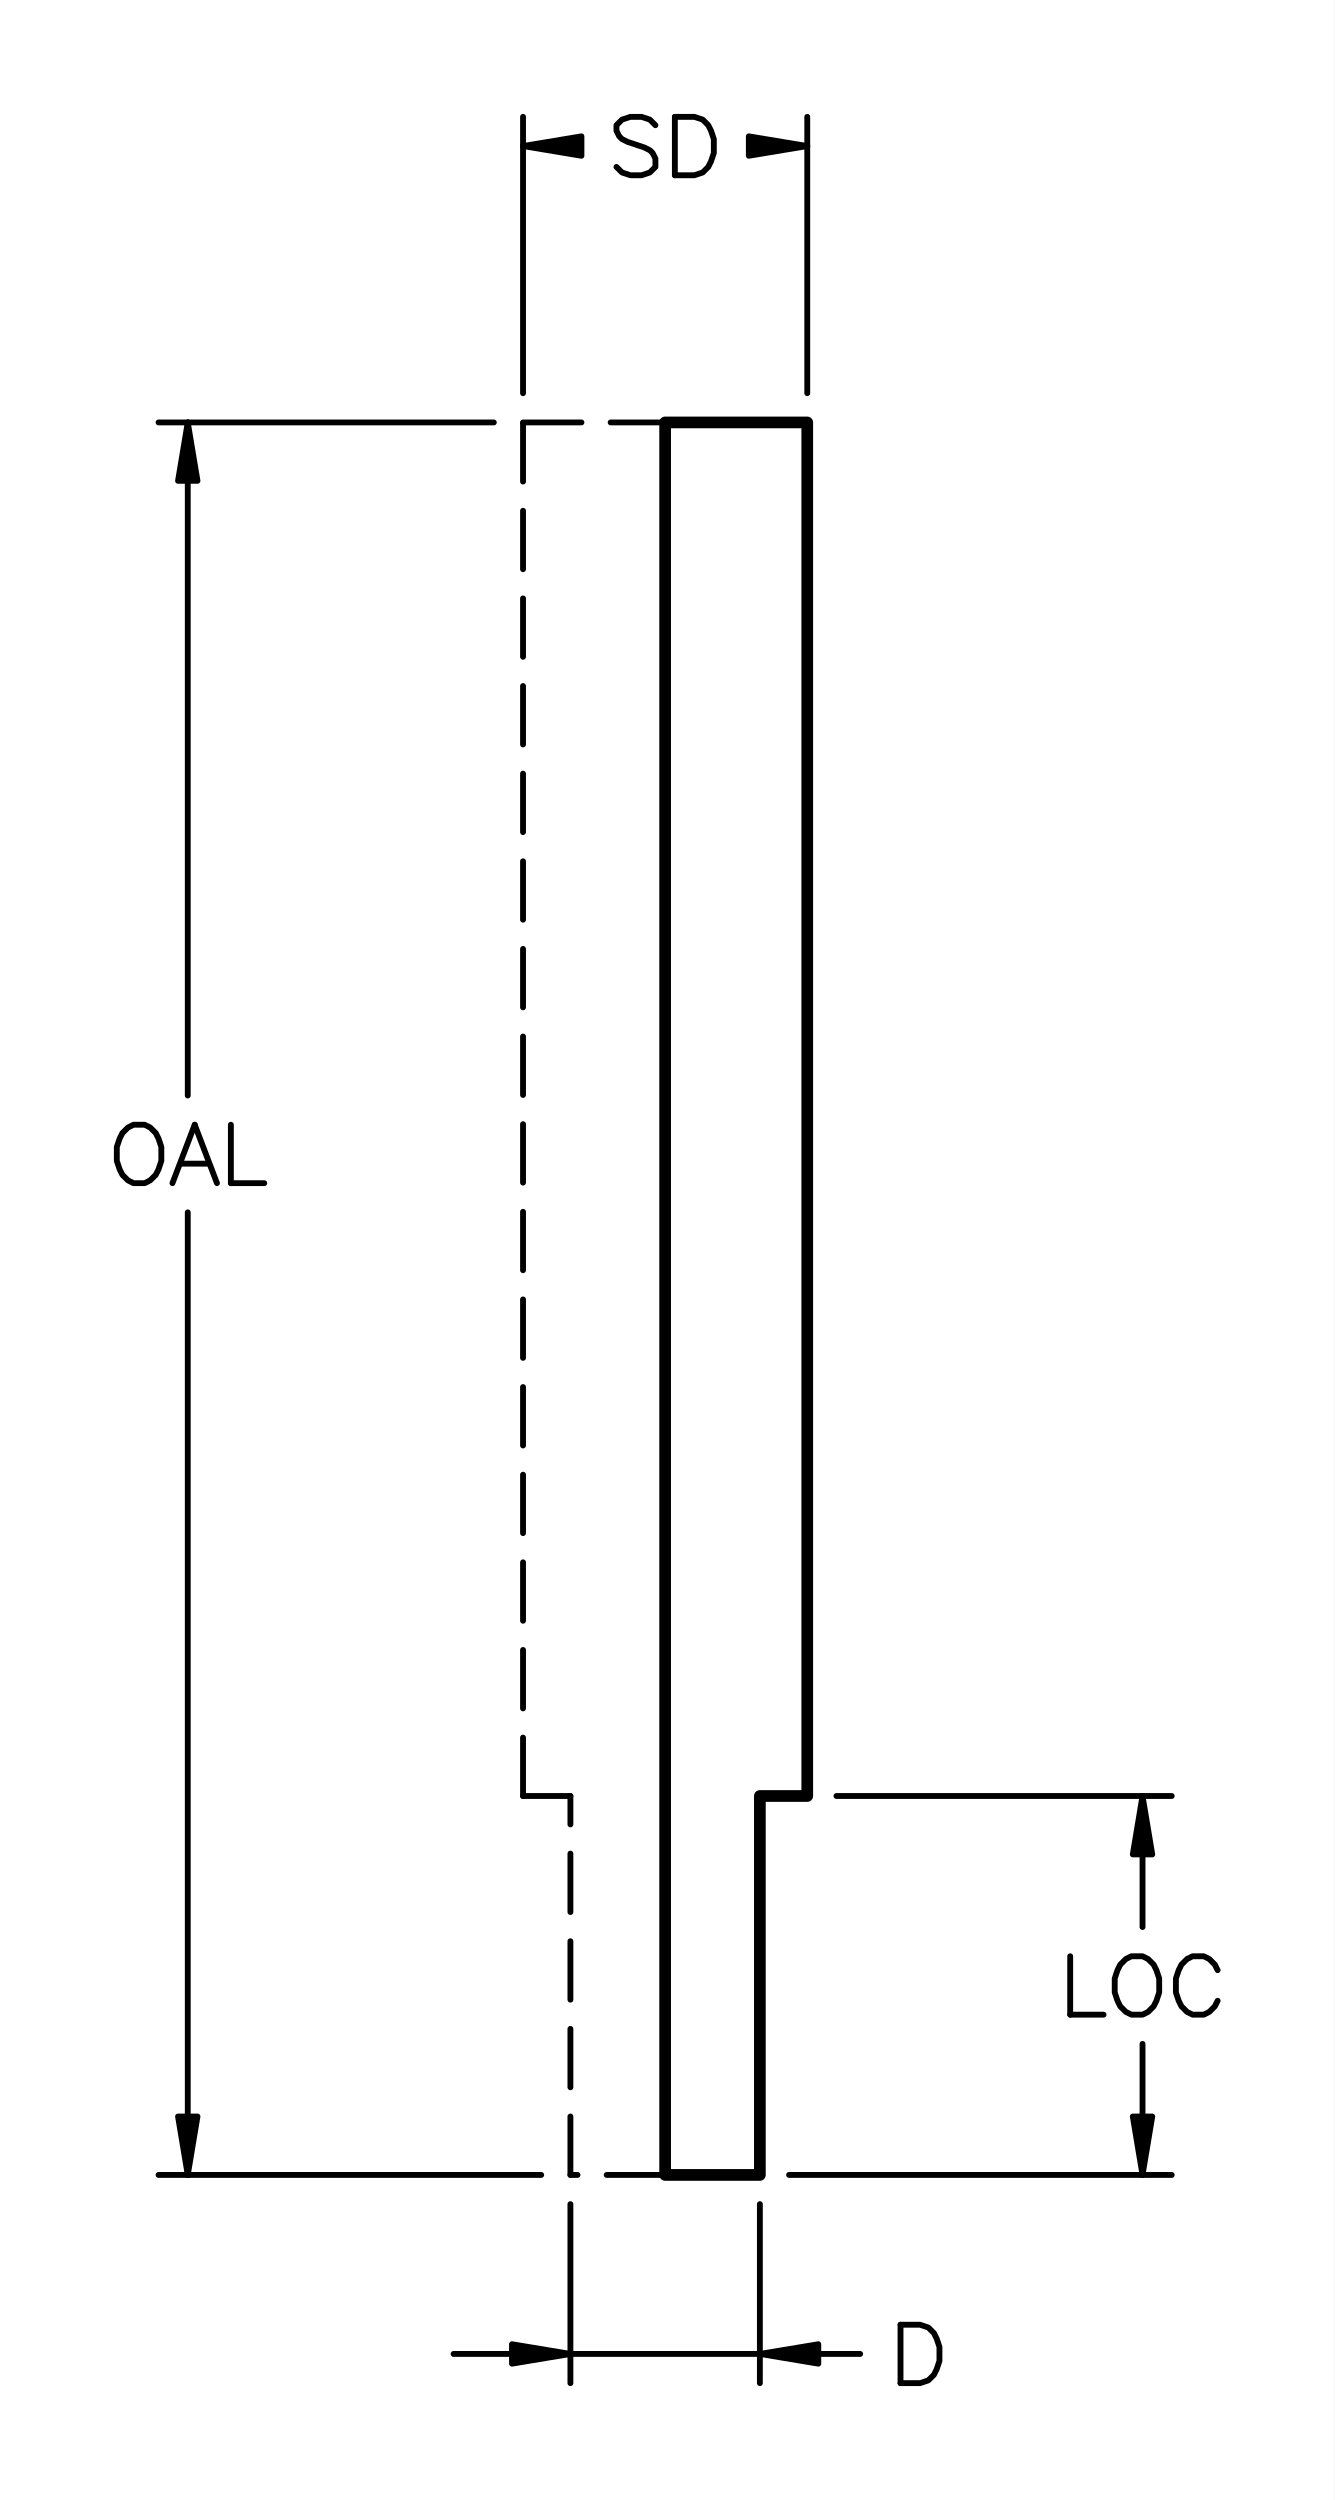
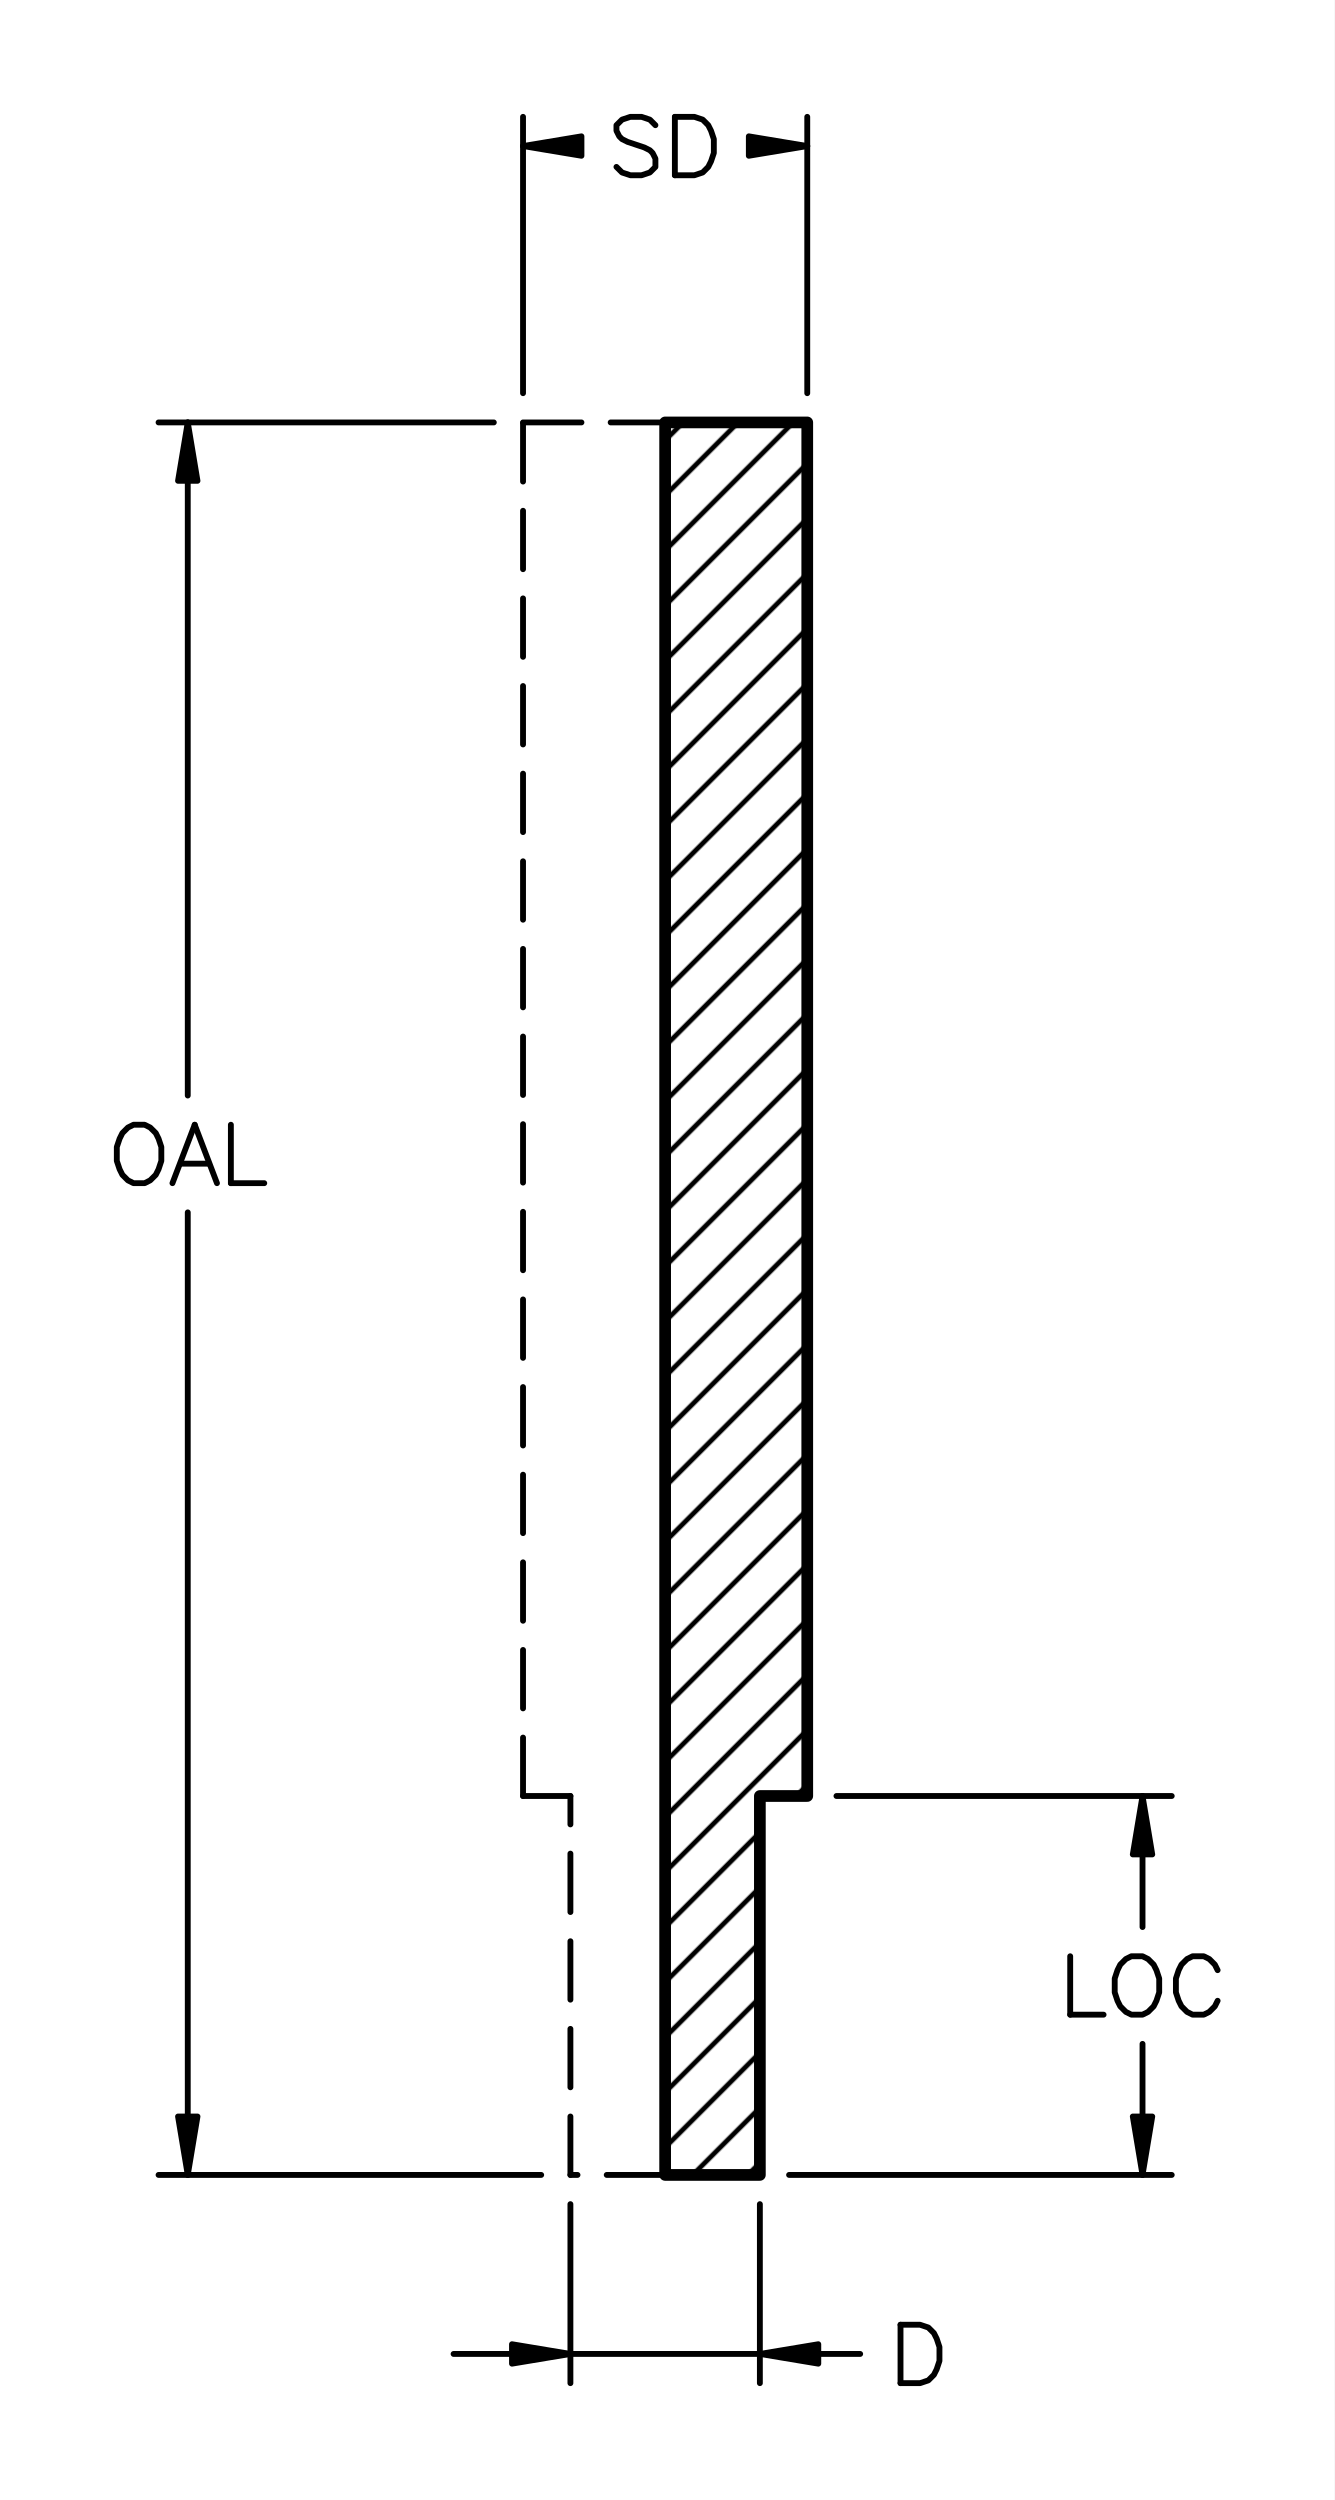
<svg xmlns="http://www.w3.org/2000/svg" width="68.532mm" height="128.386mm" viewBox="-22.293 -72.895 44.727 83.79">
  <rect x="-22.293" y="-72.895" width="44.727" height="83.79" class="paper" fill="white" />
+   <defs>
+     <pattern id="hatch1" patternUnits="userSpaceOnUse" width="1.305" height="1.305" patternTransform="rotate(-45)">
+       <line x1="0" y1="0.653" x2="1.305" y2="0.653" stroke="black" stroke-width="0.163" />
+     </pattern>
+   </defs>
+   <path d="M 0 0 L 3.175 0 L 3.175 -12.7 L 4.763 -12.7 L 4.763 -58.737 L 0 -58.737 L 0 0" class="hatch" fill="url(#hatch1)" stroke="none" />
  <path d="M 0 0 L 3.175 0 L 3.175 -12.7 L 4.763 -12.7 L 4.763 -58.737 L 0 -58.737 L 0 0" class="ink" fill="none" stroke="black" stroke-width="0.392" stroke-linecap="round" stroke-linejoin="round" />
  <path d="M 0 0 L -3.175 0" class="ink" fill="none" stroke="black" stroke-dasharray="1.958 0.979" stroke-width="0.196" stroke-linecap="round" stroke-linejoin="round" />
  <path d="M -3.175 0 L -3.175 -12.7" class="ink" fill="none" stroke="black" stroke-dasharray="1.958 0.979" stroke-width="0.196" stroke-linecap="round" stroke-linejoin="round" />
  <path d="M -3.175 -12.7 L -4.763 -12.7" class="ink" fill="none" stroke="black" stroke-dasharray="1.958 0.979" stroke-width="0.196" stroke-linecap="round" stroke-linejoin="round" />
  <path d="M -4.763 -12.7 L -4.763 -58.737" class="ink" fill="none" stroke="black" stroke-dasharray="1.958 0.979" stroke-width="0.196" stroke-linecap="round" stroke-linejoin="round" />
  <path d="M -4.763 -58.737 L 0 -58.737" class="ink" fill="none" stroke="black" stroke-dasharray="1.958 0.979" stroke-width="0.196" stroke-linecap="round" stroke-linejoin="round" />
  <path d="M -3.175 0.979 L -3.175 6.979" class="ink" fill="none" stroke="black" stroke-width="0.196" stroke-linecap="round" stroke-linejoin="round" />
  <path d="M 3.175 0.979 L 3.175 6.979" class="ink" fill="none" stroke="black" stroke-width="0.196" stroke-linecap="round" stroke-linejoin="round" />
  <path d="M -7.091 6 L 6.537 6" class="ink" fill="none" stroke="black" stroke-width="0.196" stroke-linecap="round" stroke-linejoin="round" />
  <path d="M -3.175 6 L -5.133 6.326 L -5.133 5.674 L -3.175 6" class="ink solid" fill="black" stroke="black" stroke-width="0.196" stroke-linecap="round" stroke-linejoin="round" />
  <path d="M 3.175 6 L 5.133 5.674 L 5.133 6.326 L 3.175 6" class="ink solid" fill="black" stroke="black" stroke-width="0.196" stroke-linecap="round" stroke-linejoin="round" />
  <g>
    <rect x="5.931" y="3.063" width="5.221" height="5.874" fill="none" pointer-events="all" />
    <path d="M 7.889 5.021 L 7.889 6.979" class="ink" fill="none" stroke="black" stroke-width="0.196" stroke-linecap="round" stroke-linejoin="round" />
    <path d="M 7.889 5.021 L 8.542 5.021 L 8.821 5.114 L 9.008 5.301 L 9.101 5.487 L 9.194 5.767 L 9.194 6.233 L 9.101 6.513 L 9.008 6.699 L 8.821 6.886 L 8.542 6.979 L 7.889 6.979" class="ink" fill="none" stroke="black" stroke-width="0.196" stroke-linecap="round" stroke-linejoin="round" />
  </g>
  <path d="M 4.154 0 L 16.979 0" class="ink" fill="none" stroke="black" stroke-width="0.196" stroke-linecap="round" stroke-linejoin="round" />
  <path d="M 5.742 -12.7 L 16.979 -12.7" class="ink" fill="none" stroke="black" stroke-width="0.196" stroke-linecap="round" stroke-linejoin="round" />
  <path d="M 16 0 L 16 -4.392" class="ink" fill="none" stroke="black" stroke-width="0.196" stroke-linecap="round" stroke-linejoin="round" />
  <path d="M 16 -8.308 L 16 -12.7" class="ink" fill="none" stroke="black" stroke-width="0.196" stroke-linecap="round" stroke-linejoin="round" />
  <path d="M 16 0 L 15.674 -1.958 L 16.326 -1.958 L 16 0" class="ink solid" fill="black" stroke="black" stroke-width="0.196" stroke-linecap="round" stroke-linejoin="round" />
  <path d="M 16 -12.7 L 16.326 -10.742 L 15.674 -10.742 L 16 -12.7" class="ink solid" fill="black" stroke="black" stroke-width="0.196" stroke-linecap="round" stroke-linejoin="round" />
  <g>
    <rect x="11.618" y="-9.287" width="8.857" height="5.874" fill="none" pointer-events="all" />
    <path d="M 13.576 -7.329 L 13.576 -5.371" class="ink" fill="none" stroke="black" stroke-width="0.196" stroke-linecap="round" stroke-linejoin="round" />
    <path d="M 13.576 -5.371 L 14.695 -5.371" class="ink" fill="none" stroke="black" stroke-width="0.196" stroke-linecap="round" stroke-linejoin="round" />
    <path d="M 15.627 -7.329 L 15.441 -7.236 L 15.254 -7.049 L 15.161 -6.863 L 15.068 -6.583 L 15.068 -6.117 L 15.161 -5.837 L 15.254 -5.651 L 15.441 -5.464 L 15.627 -5.371 L 16 -5.371 L 16.186 -5.464 L 16.373 -5.651 L 16.466 -5.837 L 16.559 -6.117 L 16.559 -6.583 L 16.466 -6.863 L 16.373 -7.049 L 16.186 -7.236 L 16 -7.329 L 15.627 -7.329" class="ink" fill="none" stroke="black" stroke-width="0.196" stroke-linecap="round" stroke-linejoin="round" />
    <path d="M 18.517 -6.863 L 18.424 -7.049 L 18.238 -7.236 L 18.051 -7.329 L 17.678 -7.329 L 17.492 -7.236 L 17.305 -7.049 L 17.212 -6.863 L 17.119 -6.583 L 17.119 -6.117 L 17.212 -5.837 L 17.305 -5.651 L 17.492 -5.464 L 17.678 -5.371 L 18.051 -5.371 L 18.238 -5.464 L 18.424 -5.651 L 18.517 -5.837" class="ink" fill="none" stroke="black" stroke-width="0.196" stroke-linecap="round" stroke-linejoin="round" />
  </g>
  <path d="M -4.154 0 L -16.979 0" class="ink" fill="none" stroke="black" stroke-width="0.196" stroke-linecap="round" stroke-linejoin="round" />
  <path d="M -5.742 -58.737 L -16.979 -58.737" class="ink" fill="none" stroke="black" stroke-width="0.196" stroke-linecap="round" stroke-linejoin="round" />
  <path d="M -16 0 L -16 -32.261" class="ink" fill="none" stroke="black" stroke-width="0.196" stroke-linecap="round" stroke-linejoin="round" />
  <path d="M -16 -36.177 L -16 -58.737" class="ink" fill="none" stroke="black" stroke-width="0.196" stroke-linecap="round" stroke-linejoin="round" />
  <path d="M -16 0 L -16.326 -1.958 L -15.674 -1.958 L -16 0" class="ink solid" fill="black" stroke="black" stroke-width="0.196" stroke-linecap="round" stroke-linejoin="round" />
  <path d="M -16 -58.737 L -15.674 -56.78 L -16.326 -56.78 L -16 -58.737" class="ink solid" fill="black" stroke="black" stroke-width="0.196" stroke-linecap="round" stroke-linejoin="round" />
  <g>
    <rect x="-20.335" y="-37.156" width="8.857" height="5.874" fill="none" pointer-events="all" />
    <path d="M -17.818 -35.198 L -18.005 -35.105 L -18.191 -34.919 L -18.284 -34.732 L -18.378 -34.452 L -18.378 -33.986 L -18.284 -33.706 L -18.191 -33.52 L -18.005 -33.334 L -17.818 -33.24 L -17.445 -33.24 L -17.259 -33.334 L -17.072 -33.52 L -16.979 -33.706 L -16.886 -33.986 L -16.886 -34.452 L -16.979 -34.732 L -17.072 -34.919 L -17.259 -35.105 L -17.445 -35.198 L -17.818 -35.198" class="ink" fill="none" stroke="black" stroke-width="0.196" stroke-linecap="round" stroke-linejoin="round" />
    <path d="M -15.767 -35.198 L -16.513 -33.24" class="ink" fill="none" stroke="black" stroke-width="0.196" stroke-linecap="round" stroke-linejoin="round" />
    <path d="M -15.767 -35.198 L -15.021 -33.24" class="ink" fill="none" stroke="black" stroke-width="0.196" stroke-linecap="round" stroke-linejoin="round" />
    <path d="M -16.233 -33.893 L -15.301 -33.893" class="ink" fill="none" stroke="black" stroke-width="0.196" stroke-linecap="round" stroke-linejoin="round" />
    <path d="M -14.555 -35.198 L -14.555 -33.24" class="ink" fill="none" stroke="black" stroke-width="0.196" stroke-linecap="round" stroke-linejoin="round" />
    <path d="M -14.555 -33.24 L -13.436 -33.24" class="ink" fill="none" stroke="black" stroke-width="0.196" stroke-linecap="round" stroke-linejoin="round" />
  </g>
  <path d="M -4.763 -59.717 L -4.763 -68.979" class="ink" fill="none" stroke="black" stroke-width="0.196" stroke-linecap="round" stroke-linejoin="round" />
  <path d="M 4.763 -59.717 L 4.763 -68.979" class="ink" fill="none" stroke="black" stroke-width="0.196" stroke-linecap="round" stroke-linejoin="round" />
  <path d="M -4.763 -68 L -2.89 -68" class="ink" fill="none" stroke="black" stroke-width="0.196" stroke-linecap="round" stroke-linejoin="round" />
  <path d="M 2.89 -68 L 4.763 -68" class="ink" fill="none" stroke="black" stroke-width="0.196" stroke-linecap="round" stroke-linejoin="round" />
  <path d="M -4.763 -68 L -2.805 -68.326 L -2.805 -67.674 L -4.763 -68" class="ink solid" fill="black" stroke="black" stroke-width="0.196" stroke-linecap="round" stroke-linejoin="round" />
  <path d="M 4.763 -68 L 2.805 -67.674 L 2.805 -68.326 L 4.763 -68" class="ink solid" fill="black" stroke="black" stroke-width="0.196" stroke-linecap="round" stroke-linejoin="round" />
  <g>
    <rect x="-3.59" y="-70.937" width="7.179" height="5.874" fill="none" pointer-events="all" />
    <path d="M -0.326 -68.699 L -0.513 -68.886 L -0.792 -68.979 L -1.165 -68.979 L -1.445 -68.886 L -1.632 -68.699 L -1.632 -68.513 L -1.538 -68.326 L -1.445 -68.233 L -1.259 -68.14 L -0.699 -67.953 L -0.513 -67.86 L -0.42 -67.767 L -0.326 -67.58 L -0.326 -67.301 L -0.513 -67.114 L -0.792 -67.021 L -1.165 -67.021 L -1.445 -67.114 L -1.632 -67.301" class="ink" fill="none" stroke="black" stroke-width="0.196" stroke-linecap="round" stroke-linejoin="round" />
    <path d="M 0.326 -68.979 L 0.326 -67.021" class="ink" fill="none" stroke="black" stroke-width="0.196" stroke-linecap="round" stroke-linejoin="round" />
    <path d="M 0.326 -68.979 L 0.979 -68.979 L 1.259 -68.886 L 1.445 -68.699 L 1.538 -68.513 L 1.632 -68.233 L 1.632 -67.767 L 1.538 -67.487 L 1.445 -67.301 L 1.259 -67.114 L 0.979 -67.021 L 0.326 -67.021" class="ink" fill="none" stroke="black" stroke-width="0.196" stroke-linecap="round" stroke-linejoin="round" />
  </g>
</svg>
